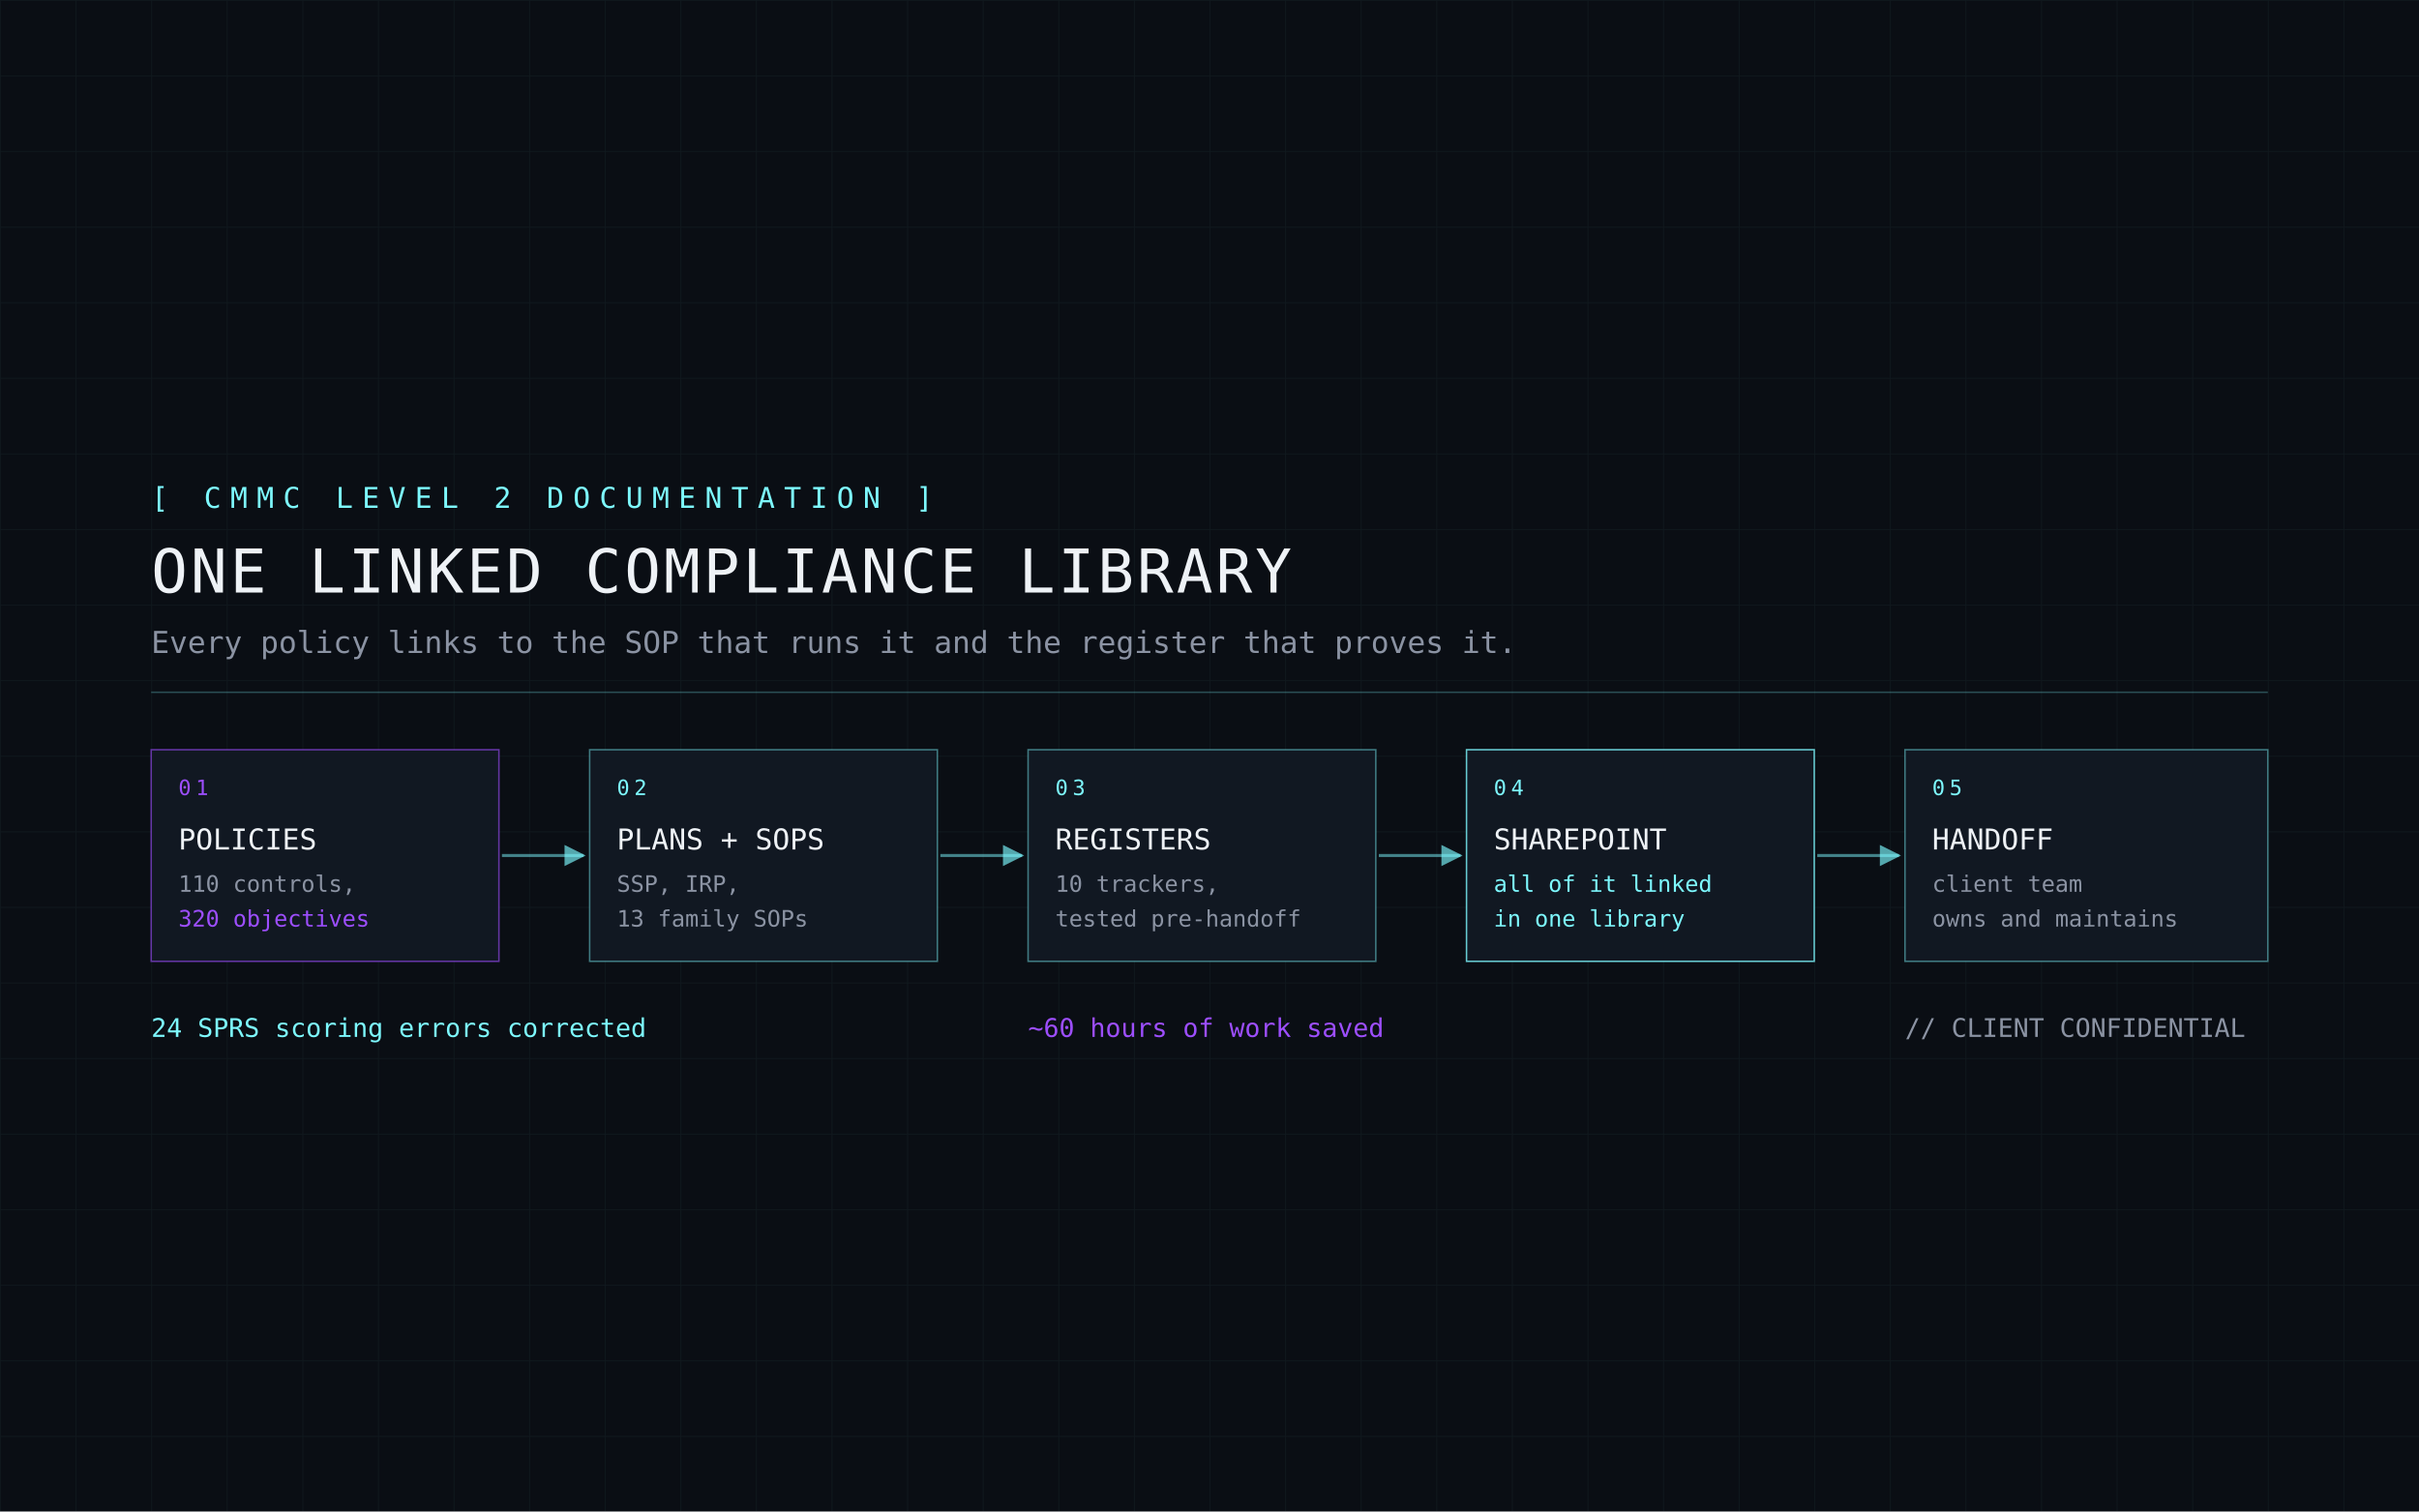
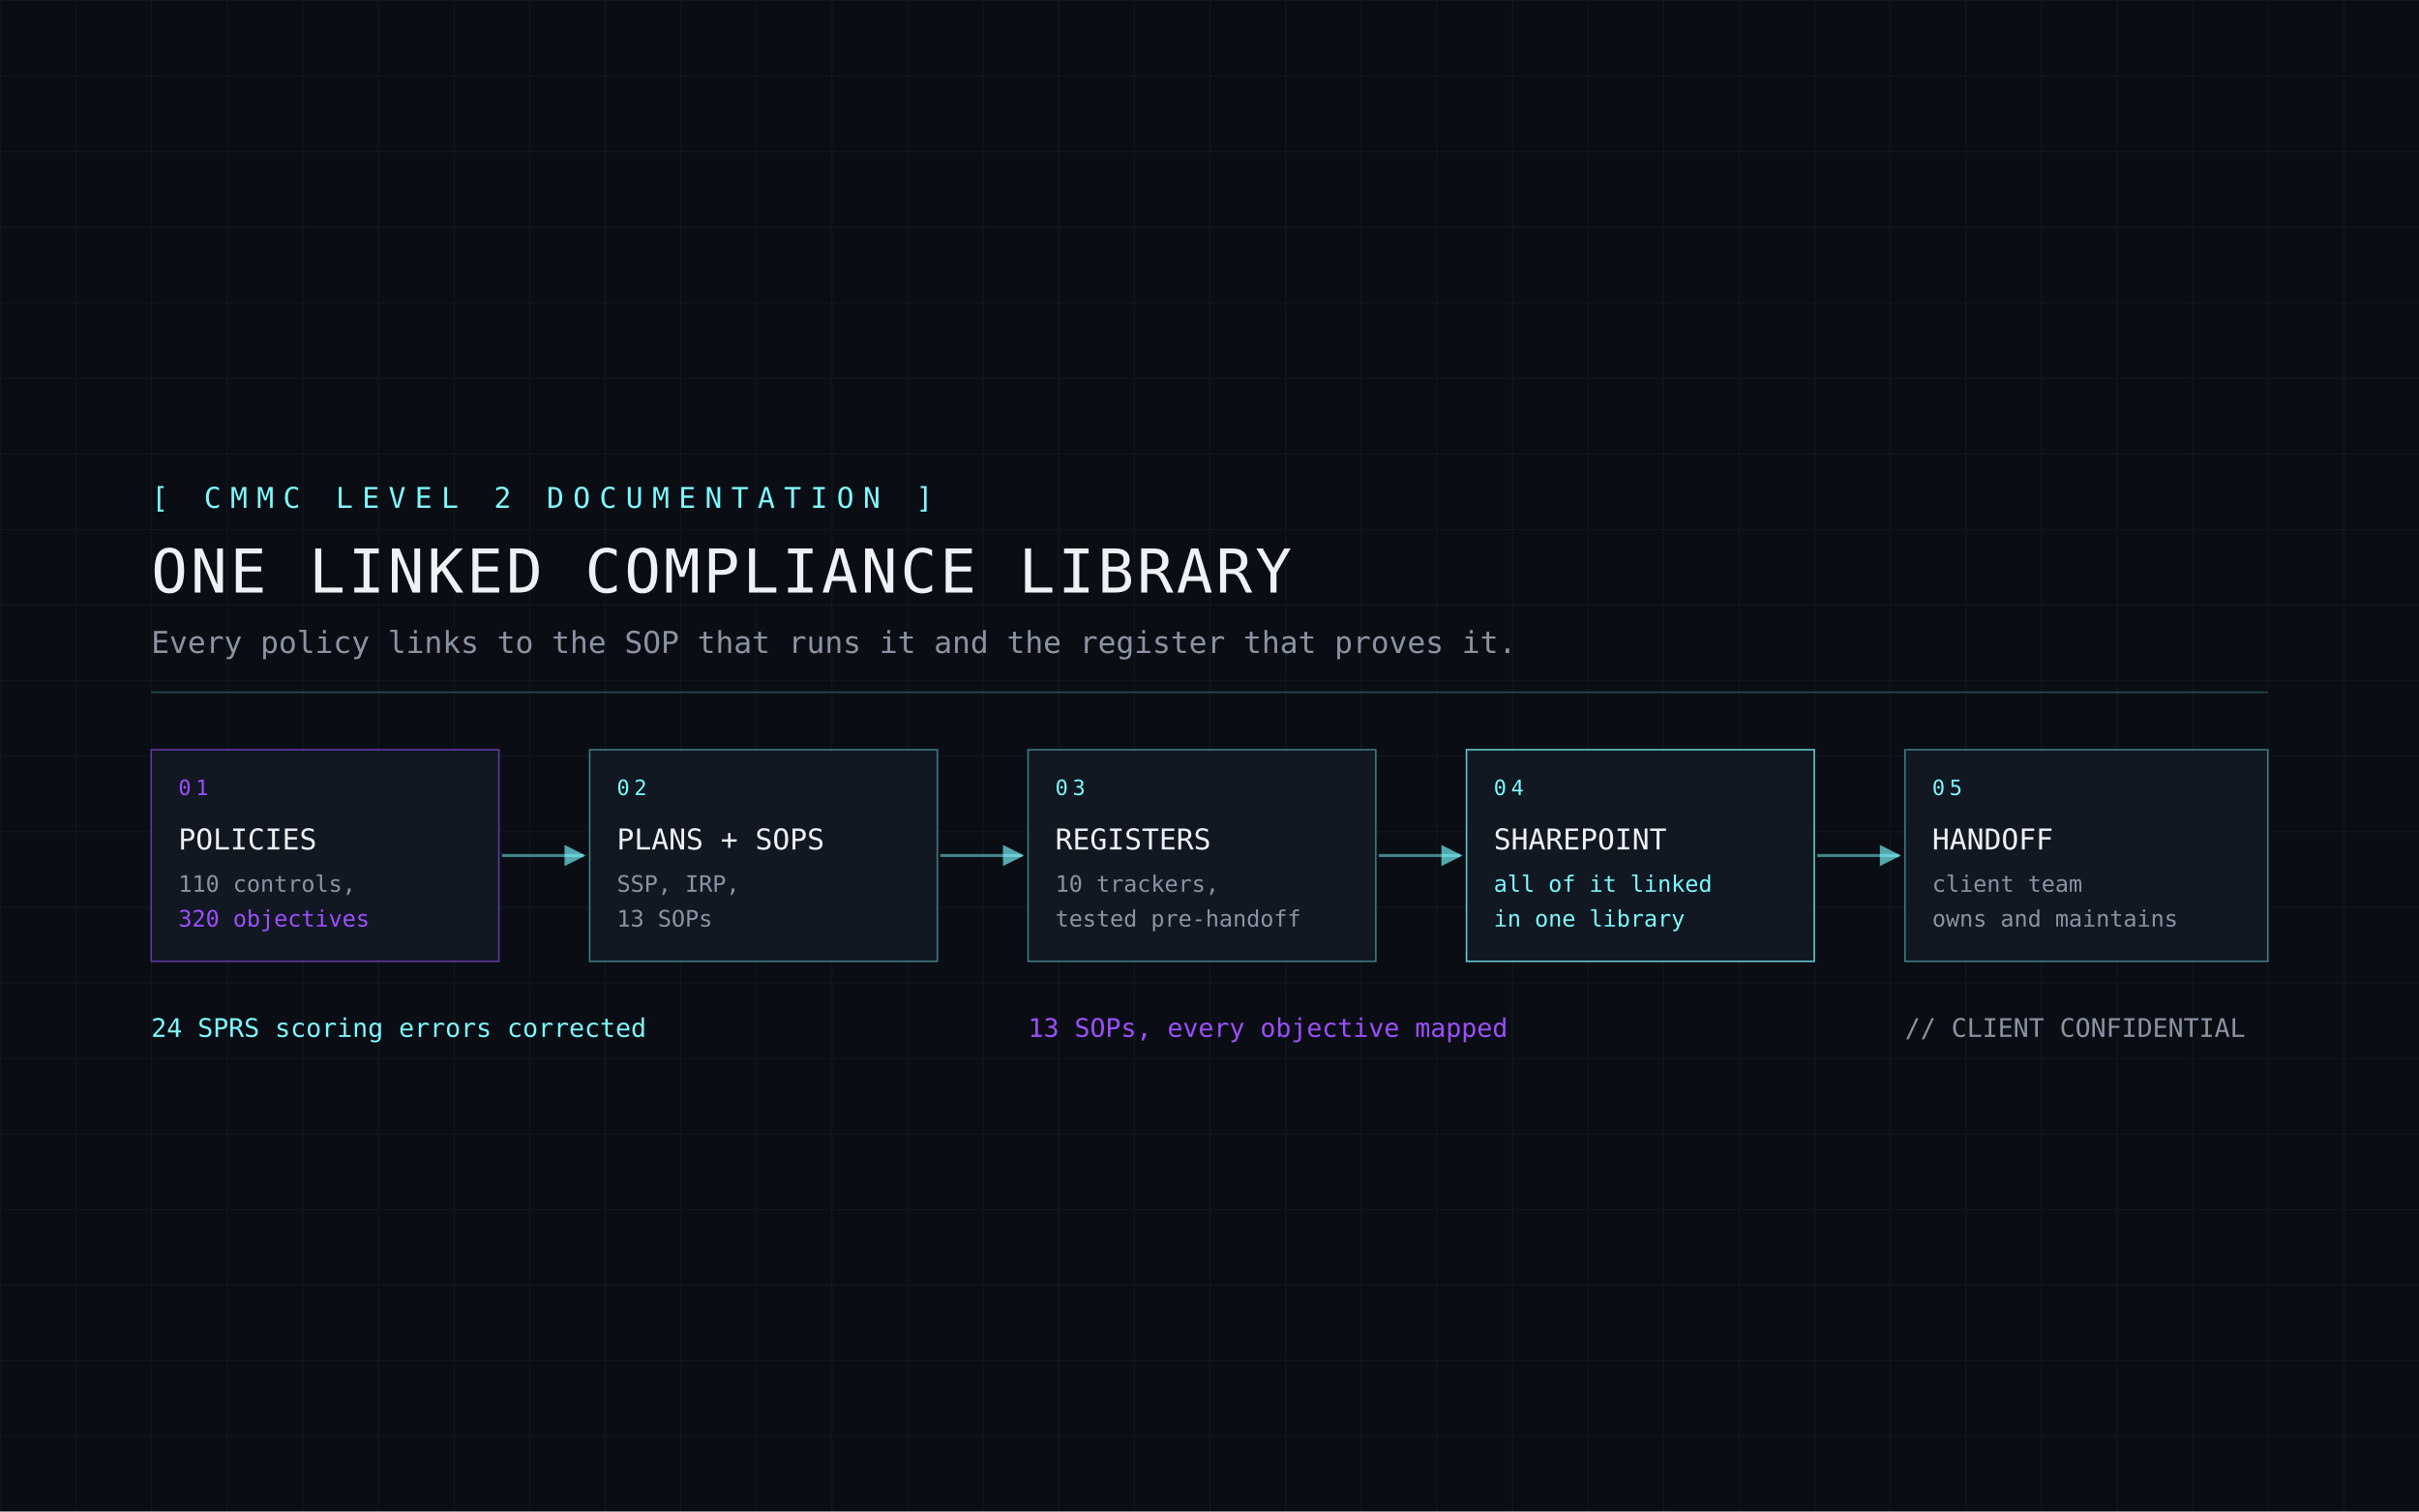
<svg xmlns="http://www.w3.org/2000/svg" viewBox="0 0 1600 1000" width="1600" height="1000" role="img" aria-label="CMMC Level 2 documentation system: 110 control policies with 320 assessment objectives, an SSP and incident response plan, 13 SOPs, and 10 registers, all linked in one SharePoint library and handed off to the client">
  <defs>
    <pattern id="cm-grid" width="50" height="50" patternUnits="userSpaceOnUse">
      <path d="M50 0H0V50" fill="none" stroke="#7DF9FF" stroke-opacity="0.05" stroke-width="1" />
    </pattern>
    <marker id="cm-arrow" viewBox="0 0 10 10" refX="9" refY="5" markerWidth="7" markerHeight="7" orient="auto-start-reverse">
      <path d="M0 0 L10 5 L0 10 z" fill="#7DF9FF" fill-opacity="0.65" />
    </marker>
  </defs>
  <rect width="1600" height="1000" fill="#0A0E14" />
  <rect width="1600" height="1000" fill="url(#cm-grid)" />
  <g font-family="ui-monospace, 'JetBrains Mono', Menlo, Consolas, monospace">
    <text x="100" y="336" fill="#7DF9FF" font-size="19" letter-spacing="6">[ CMMC LEVEL 2 DOCUMENTATION ]</text>
    <text x="100" y="392" fill="#EEF2F6" font-size="40" letter-spacing="2">ONE LINKED COMPLIANCE LIBRARY</text>
    <text x="100" y="432" fill="#8B93A3" font-size="20">Every policy links to the SOP that runs it and the register that proves it.</text>
    <line x1="100" y1="458" x2="1500" y2="458" stroke="#7DF9FF" stroke-opacity="0.28" stroke-width="1" />
    <g>
      <rect x="100" y="496" width="230" height="140" fill="#111822" stroke="#9D4EFF" stroke-opacity="0.6" />
      <text x="118" y="526" fill="#9D4EFF" font-size="14" letter-spacing="3">01</text>
      <text x="118" y="562" fill="#EEF2F6" font-size="19">POLICIES</text>
      <text x="118" y="590" fill="#8B93A3" font-size="15">110 controls,</text>
      <text x="118" y="613" fill="#9D4EFF" font-size="15">320 objectives</text>
      <rect x="390" y="496" width="230" height="140" fill="#111822" stroke="#7DF9FF" stroke-opacity="0.45" />
      <text x="408" y="526" fill="#7DF9FF" font-size="14" letter-spacing="3">02</text>
      <text x="408" y="562" fill="#EEF2F6" font-size="19">PLANS + SOPS</text>
      <text x="408" y="590" fill="#8B93A3" font-size="15">SSP, IRP,</text>
-       <text x="408" y="613" fill="#8B93A3" font-size="15">13 family SOPs</text>
+       <text x="408" y="613" fill="#8B93A3" font-size="15">13 SOPs</text>
      <rect x="680" y="496" width="230" height="140" fill="#111822" stroke="#7DF9FF" stroke-opacity="0.45" />
      <text x="698" y="526" fill="#7DF9FF" font-size="14" letter-spacing="3">03</text>
      <text x="698" y="562" fill="#EEF2F6" font-size="19">REGISTERS</text>
      <text x="698" y="590" fill="#8B93A3" font-size="15">10 trackers,</text>
      <text x="698" y="613" fill="#8B93A3" font-size="15">tested pre-handoff</text>
      <rect x="970" y="496" width="230" height="140" fill="#111822" stroke="#7DF9FF" stroke-opacity="0.8" />
      <text x="988" y="526" fill="#7DF9FF" font-size="14" letter-spacing="3">04</text>
      <text x="988" y="562" fill="#EEF2F6" font-size="19">SHAREPOINT</text>
      <text x="988" y="590" fill="#7DF9FF" font-size="15">all of it linked</text>
      <text x="988" y="613" fill="#7DF9FF" font-size="15">in one library</text>
      <rect x="1260" y="496" width="240" height="140" fill="#111822" stroke="#7DF9FF" stroke-opacity="0.45" />
      <text x="1278" y="526" fill="#7DF9FF" font-size="14" letter-spacing="3">05</text>
      <text x="1278" y="562" fill="#EEF2F6" font-size="19">HANDOFF</text>
      <text x="1278" y="590" fill="#8B93A3" font-size="15">client team</text>
      <text x="1278" y="613" fill="#8B93A3" font-size="15">owns and maintains</text>
    </g>
    <line x1="332" y1="566" x2="386" y2="566" stroke="#7DF9FF" stroke-opacity="0.5" stroke-width="2" marker-end="url(#cm-arrow)" />
    <line x1="622" y1="566" x2="676" y2="566" stroke="#7DF9FF" stroke-opacity="0.5" stroke-width="2" marker-end="url(#cm-arrow)" />
    <line x1="912" y1="566" x2="966" y2="566" stroke="#7DF9FF" stroke-opacity="0.5" stroke-width="2" marker-end="url(#cm-arrow)" />
    <line x1="1202" y1="566" x2="1256" y2="566" stroke="#7DF9FF" stroke-opacity="0.5" stroke-width="2" marker-end="url(#cm-arrow)" />
    <text x="100" y="686" fill="#7DF9FF" font-size="17">24 SPRS scoring errors corrected</text>
-     <text x="680" y="686" fill="#9D4EFF" font-size="17">~60 hours of work saved</text>
+     <text x="680" y="686" fill="#9D4EFF" font-size="17">13 SOPs, every objective mapped</text>
    <text x="1260" y="686" fill="#8B93A3" font-size="17">// CLIENT CONFIDENTIAL</text>
  </g>
</svg>
